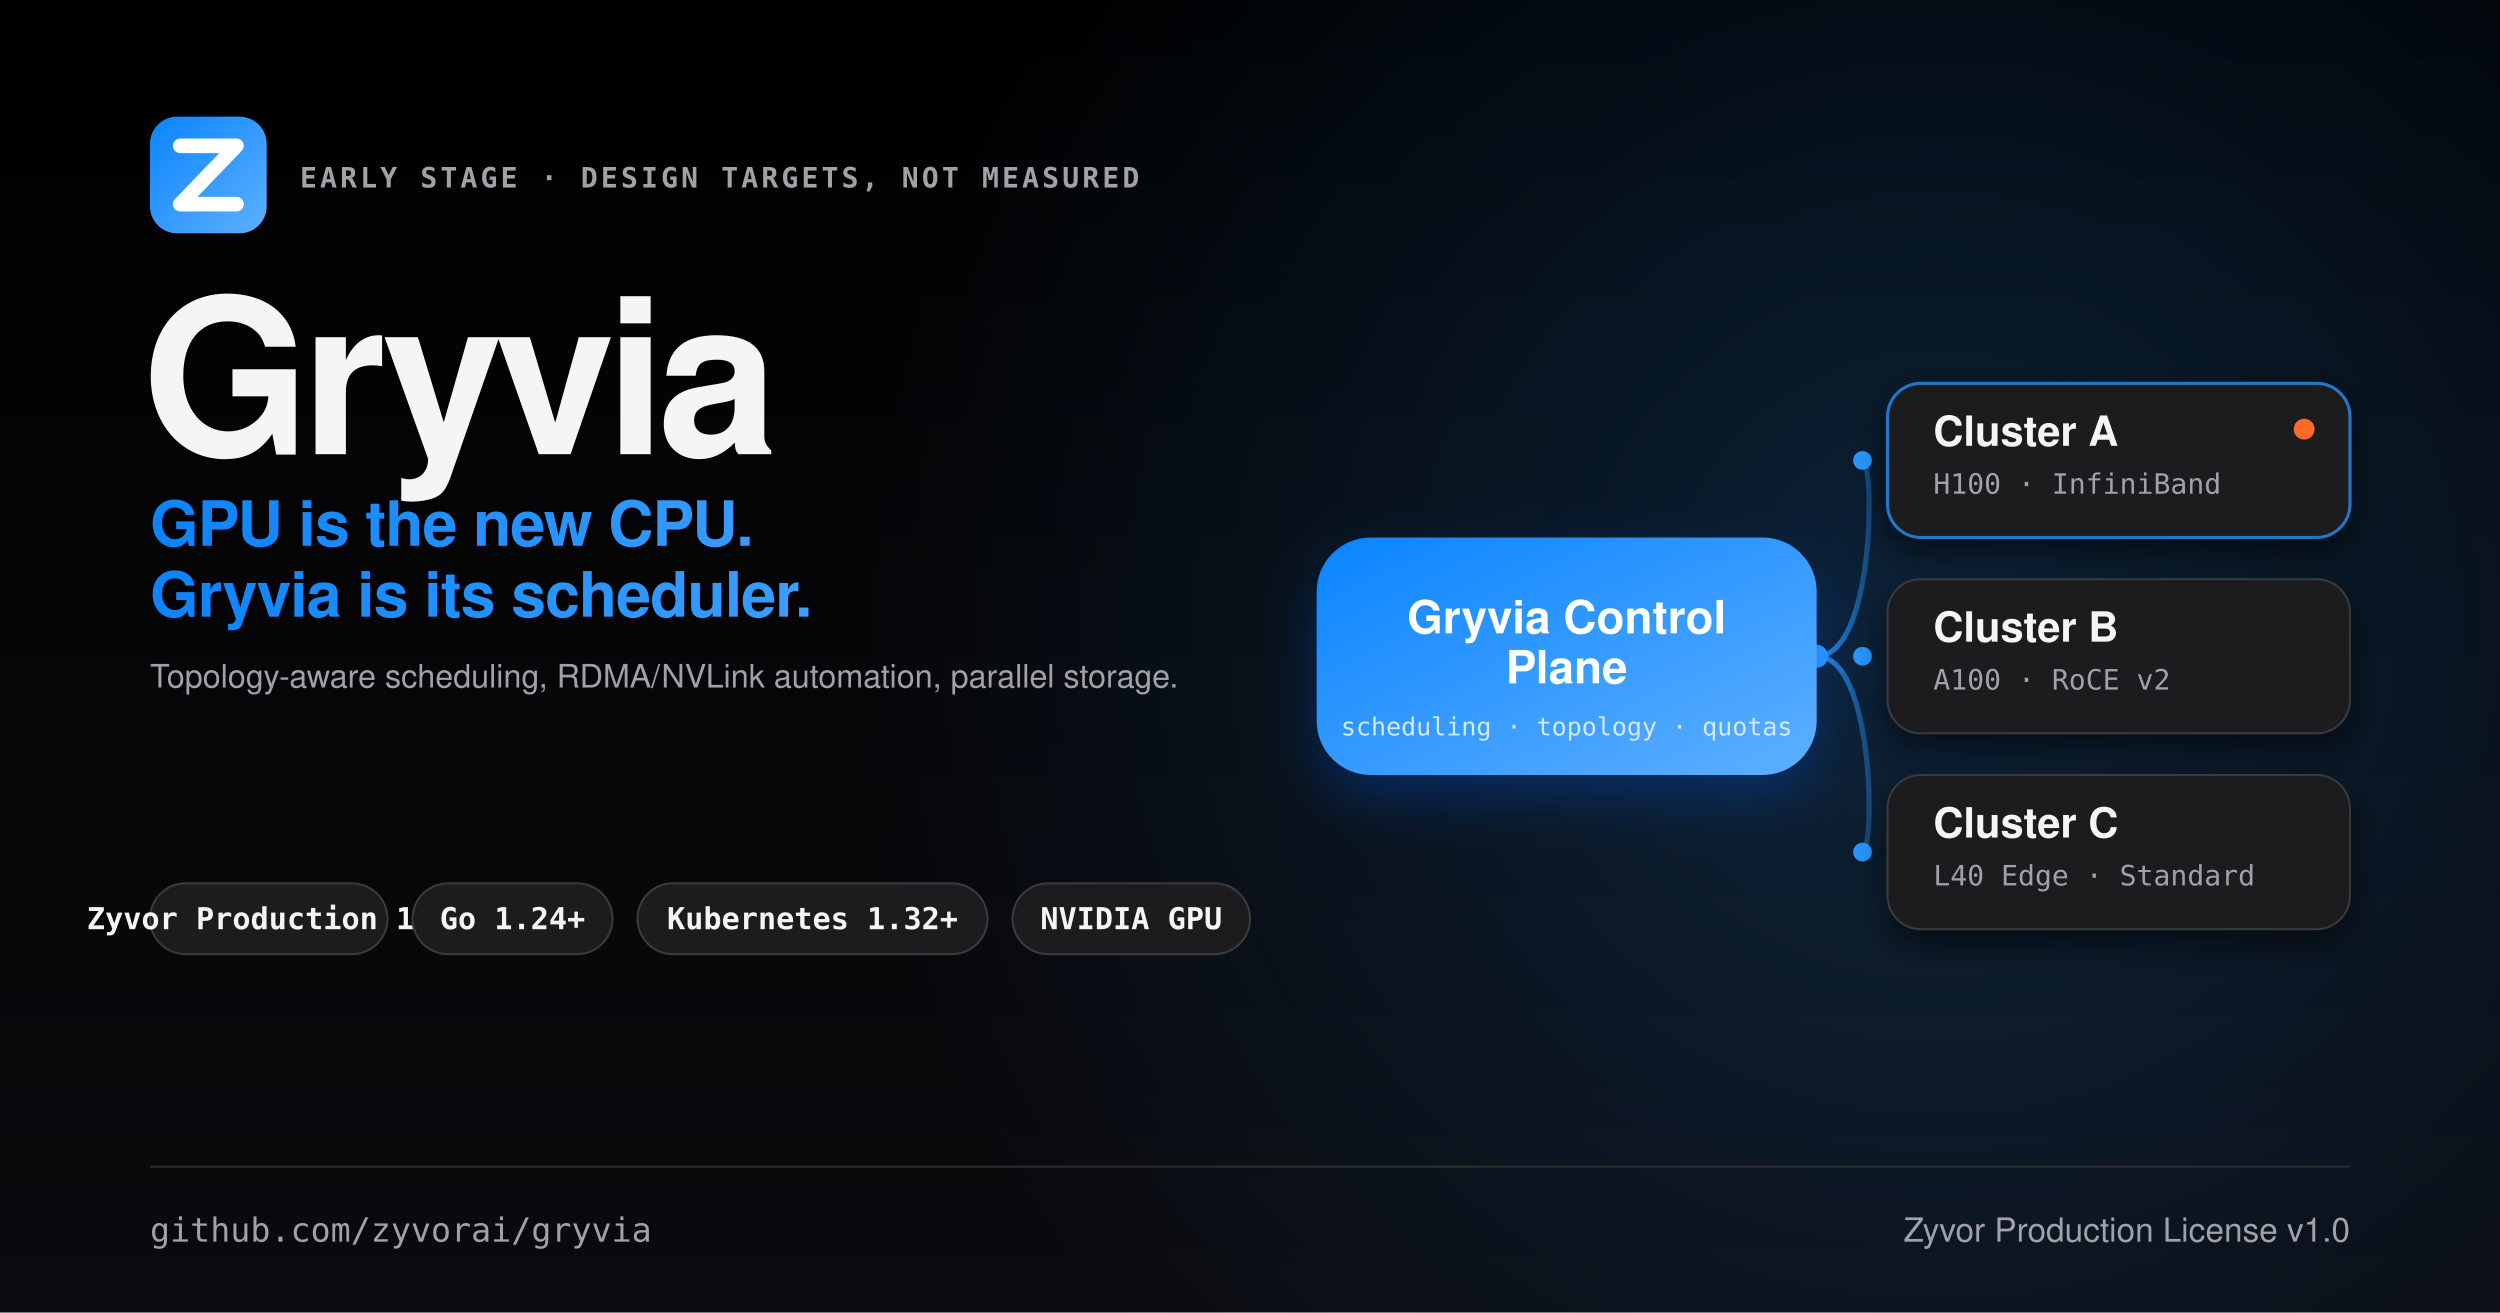
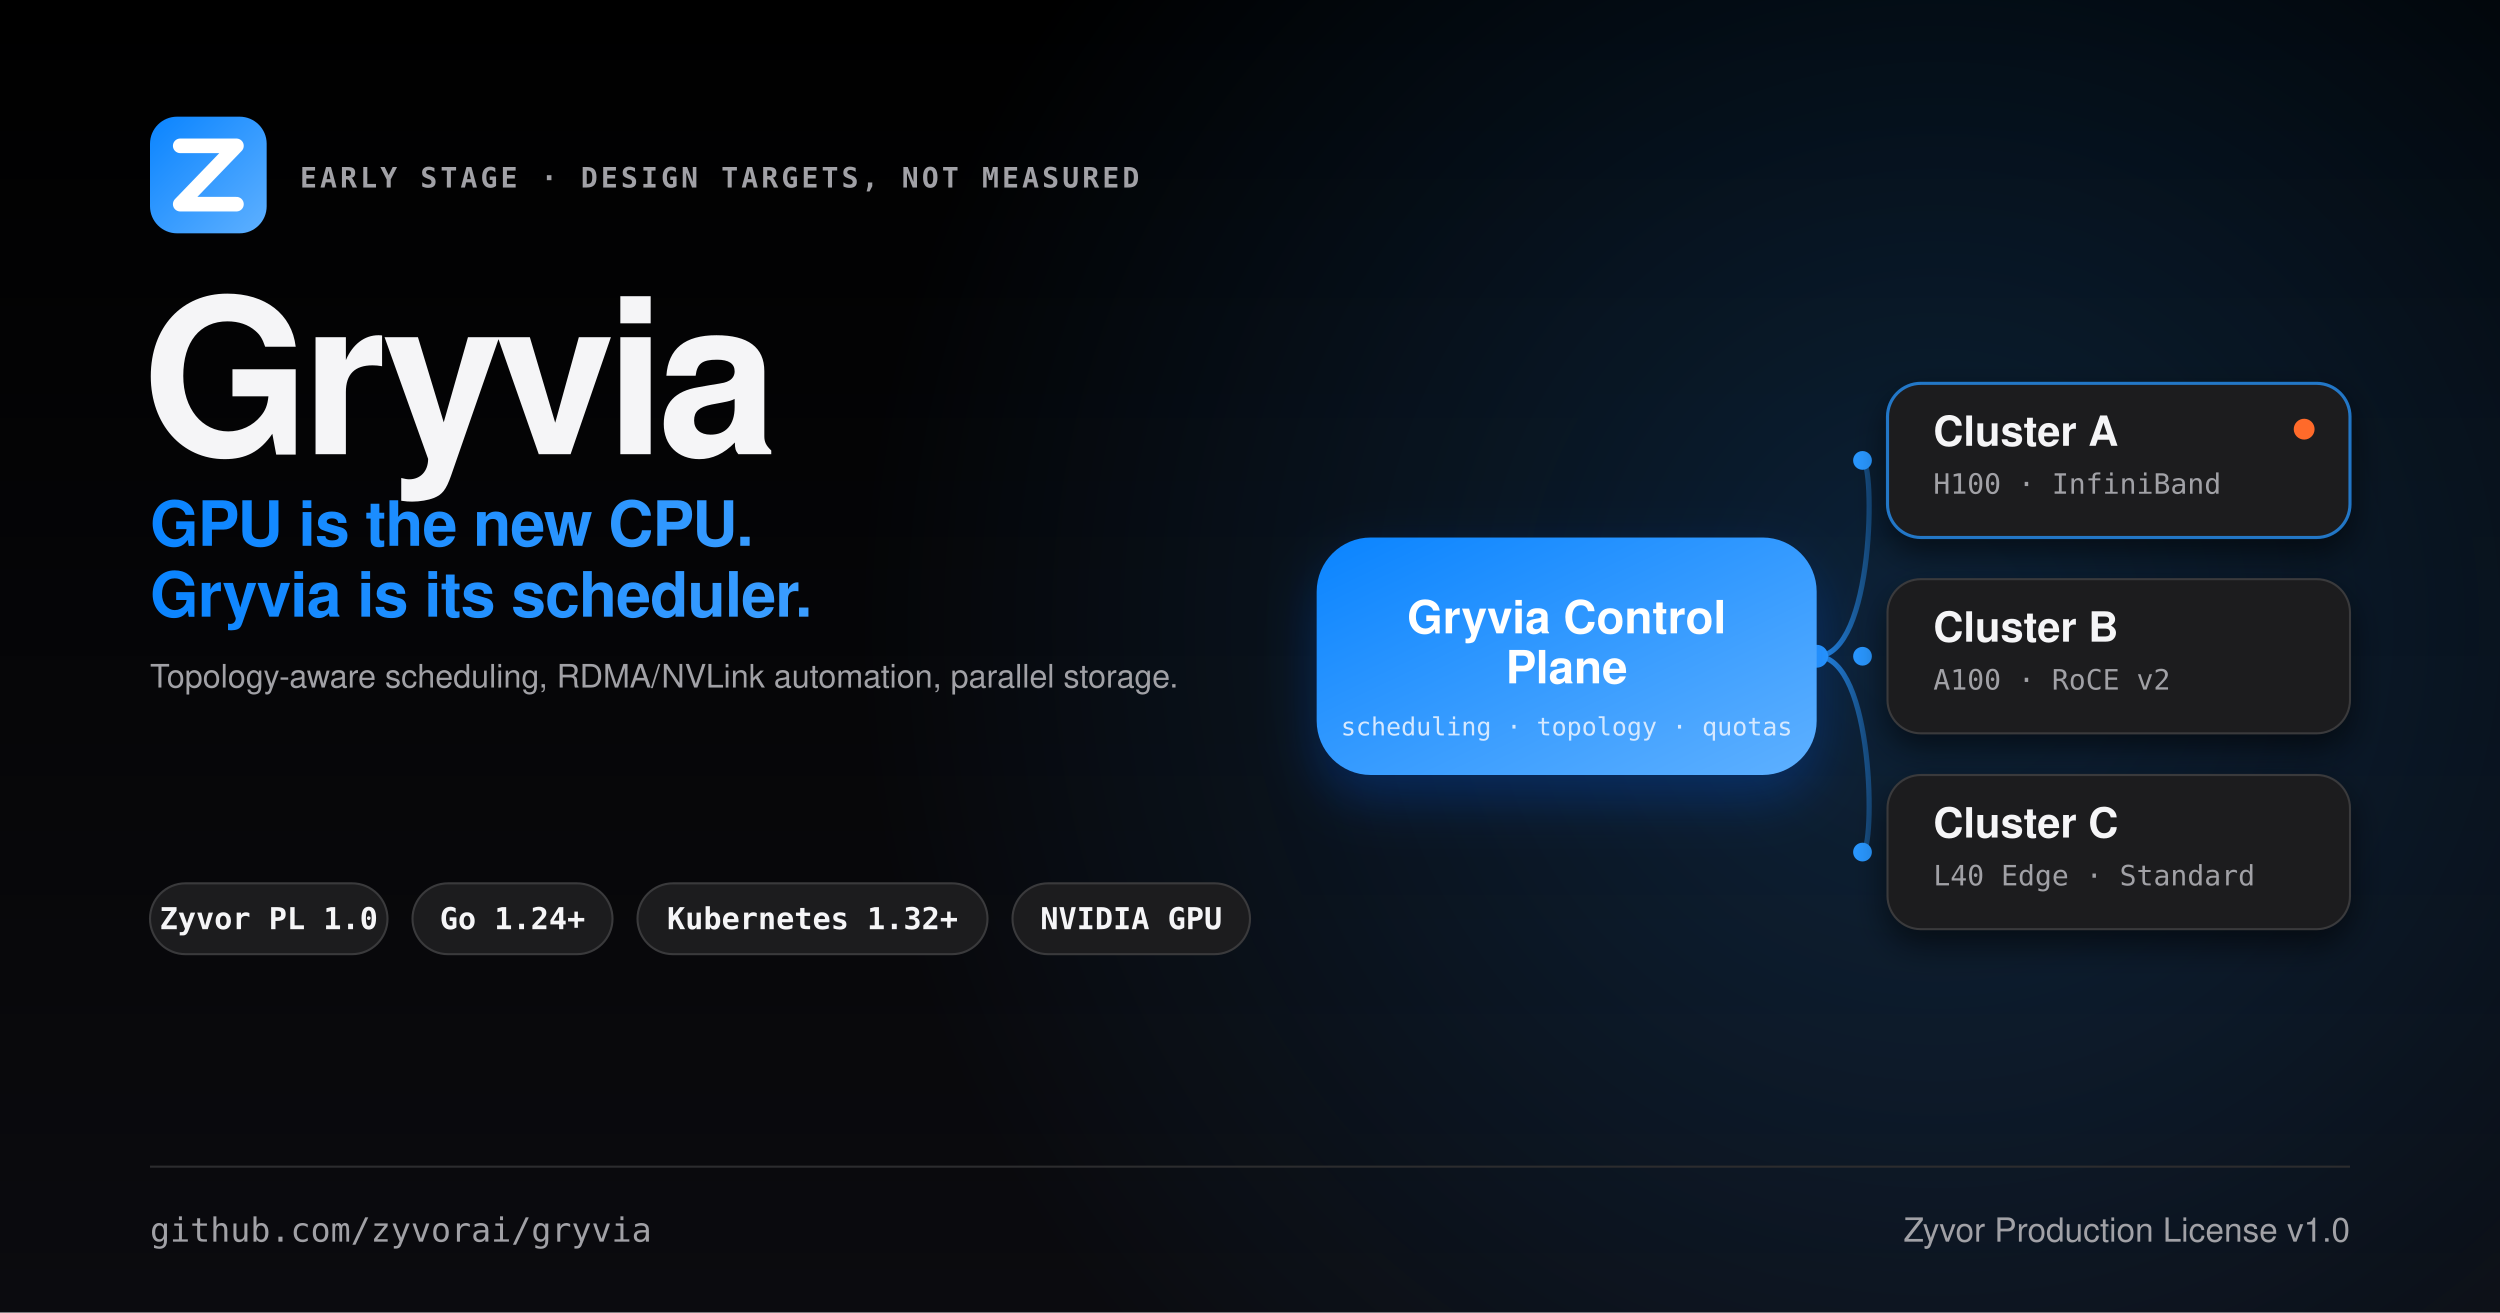
<svg xmlns="http://www.w3.org/2000/svg" width="1200" height="630" viewBox="0 0 1200 630" role="img" aria-label="Gryvia — GPU is the new CPU. Gryvia is its scheduler. Kubernetes-native GPU fabric with topology-aware scheduling, RDMA/NVLink automation and parallel-filesystem storage. Early stage: design targets, not measured results.">
  <defs>
    <linearGradient id="bg" x1="0" y1="0" x2="0" y2="630" gradientUnits="userSpaceOnUse">
      <stop offset="0" stop-color="#000000" />
      <stop offset="1" stop-color="#0b0b0f" />
    </linearGradient>
    <radialGradient id="wash" cx="930" cy="300" r="520" gradientUnits="userSpaceOnUse">
      <stop offset="0" stop-color="#2997ff" stop-opacity="0.20" />
      <stop offset="0.6" stop-color="#2997ff" stop-opacity="0.08" />
      <stop offset="1" stop-color="#2997ff" stop-opacity="0" />
    </radialGradient>
    <linearGradient id="blue" x1="0" y1="0" x2="1" y2="1">
      <stop offset="0" stop-color="#0a84ff" />
      <stop offset="1" stop-color="#5eb0ff" />
    </linearGradient>
    <linearGradient id="blueText" x1="72" y1="0" x2="620" y2="0" gradientUnits="userSpaceOnUse">
      <stop offset="0" stop-color="#0a84ff" />
      <stop offset="1" stop-color="#5eb0ff" />
    </linearGradient>
    <linearGradient id="wire" x1="0" y1="0" x2="1" y2="0">
      <stop offset="0" stop-color="#2997ff" stop-opacity="0.9" />
      <stop offset="1" stop-color="#2997ff" stop-opacity="0.35" />
    </linearGradient>
    <filter id="shadow" x="-20%" y="-30%" width="140%" height="190%" color-interpolation-filters="sRGB">
      <feGaussianBlur in="SourceAlpha" stdDeviation="8" />
      <feOffset dy="7" result="b" />
      <feColorMatrix in="b" type="matrix" values="0 0 0 0 0  0 0 0 0 0  0 0 0 0 0  0 0 0 0.55 0" result="s" />
      <feMerge>
        <feMergeNode in="s" />
        <feMergeNode in="SourceGraphic" />
      </feMerge>
    </filter>
    <filter id="glow" x="-30%" y="-40%" width="160%" height="200%" color-interpolation-filters="sRGB">
      <feGaussianBlur in="SourceAlpha" stdDeviation="13" />
      <feOffset dy="11" result="b" />
      <feColorMatrix in="b" type="matrix" values="0 0 0 0 0.0  0 0 0 0 0.35  0 0 0 0 0.9  0 0 0 0.30 0" result="s" />
      <feMerge>
        <feMergeNode in="s" />
        <feMergeNode in="SourceGraphic" />
      </feMerge>
    </filter>
  </defs>
  <rect width="1200" height="630" fill="url(#bg)" />
  <rect width="1200" height="630" fill="url(#wash)" />
  <rect x="72" y="56" width="56" height="56" rx="13" fill="url(#blue)" />
  <path d="M86.5 70 113.5 70 86.5 98 113.5 98" fill="none" stroke="#ffffff" stroke-width="7" stroke-linecap="round" stroke-linejoin="round" />
  <text x="144" y="90" font-family="'Menlo','JetBrains Mono',monospace" font-size="13.5" font-weight="700" letter-spacing="1.5" fill="#a1a1a6">EARLY STAGE · DESIGN TARGETS, NOT MEASURED</text>
  <text x="68" y="218" font-family="'Helvetica Neue',Helvetica,Arial,sans-serif" font-size="104" font-weight="700" letter-spacing="-4" fill="#f5f5f7">Gryvia</text>
  <text x="72" y="262" font-family="'Helvetica Neue',Helvetica,Arial,sans-serif" font-size="30" font-weight="600" letter-spacing="-0.4" fill="url(#blueText)">GPU is the new CPU.</text>
  <text x="72" y="296" font-family="'Helvetica Neue',Helvetica,Arial,sans-serif" font-size="30" font-weight="600" letter-spacing="-0.4" fill="url(#blueText)">Gryvia is its scheduler.</text>
  <text x="72" y="330" font-family="'Helvetica Neue',Helvetica,Arial,sans-serif" font-size="15.5" fill="#a1a1a6">Topology-aware scheduling, RDMA/NVLink automation, parallel storage.</text>
  <g font-family="'Helvetica Neue',Helvetica,Arial,sans-serif">
    <rect x="72" y="424" width="114" height="34" rx="17" fill="#1c1c1e" stroke="#3a3a3c" />
-     <text x="129.0" y="446" text-anchor="middle" font-size="14.5" font-weight="600" font-family="'Menlo','JetBrains Mono',monospace" fill="#f5f5f7">Zyvor Production 1.0</text>
+     <text x="129.0" y="446" text-anchor="middle" font-size="14.5" font-weight="600" font-family="'Menlo','JetBrains Mono',monospace" fill="#f5f5f7">Zyvor PL 1.0</text>
    <rect x="198" y="424" width="96" height="34" rx="17" fill="#1c1c1e" stroke="#3a3a3c" />
    <text x="246.0" y="446" text-anchor="middle" font-size="14.5" font-weight="600" font-family="'Menlo','JetBrains Mono',monospace" fill="#f5f5f7">Go 1.24+</text>
    <rect x="306" y="424" width="168" height="34" rx="17" fill="#1c1c1e" stroke="#3a3a3c" />
    <text x="390.0" y="446" text-anchor="middle" font-size="14.5" font-weight="600" font-family="'Menlo','JetBrains Mono',monospace" fill="#f5f5f7">Kubernetes 1.32+</text>
    <rect x="486" y="424" width="114" height="34" rx="17" fill="#1c1c1e" stroke="#3a3a3c" />
    <text x="543.0" y="446" text-anchor="middle" font-size="14.5" font-weight="600" font-family="'Menlo','JetBrains Mono',monospace" fill="#f5f5f7">NVIDIA GPU</text>
  </g>
  <g fill="none" stroke="url(#wire)" stroke-width="2.5" stroke-linecap="round">
    <path d="M872 315 C 900 315, 900 221, 894 221" />
    <path d="M872 315 C 900 315, 900 315, 894 315" />
    <path d="M872 315 C 900 315, 900 409, 894 409" />
  </g>
  <g fill="#2997ff">
    <circle cx="872" cy="315" r="5.5" />
    <circle cx="894" cy="221" r="4.5" />
    <circle cx="894" cy="315" r="4.5" />
    <circle cx="894" cy="409" r="4.5" />
  </g>
  <rect x="632" y="258" width="240" height="114" rx="26" fill="url(#blue)" filter="url(#glow)" />
  <text x="752" y="304" text-anchor="middle" font-family="'Helvetica Neue',Helvetica,Arial,sans-serif" font-size="22" font-weight="700" fill="#ffffff">Gryvia Control</text>
  <text x="752" y="328" text-anchor="middle" font-family="'Helvetica Neue',Helvetica,Arial,sans-serif" font-size="22" font-weight="700" fill="#ffffff">Plane</text>
  <text x="752" y="353" text-anchor="middle" font-family="'Menlo','JetBrains Mono',monospace" font-size="12" fill="#d6e9ff">scheduling · topology · quotas</text>
  <g font-family="'Helvetica Neue',Helvetica,Arial,sans-serif">
    <rect x="906" y="184" width="222" height="74" rx="16" fill="#1c1c1e" stroke="#2997ff" stroke-opacity="0.75" stroke-width="1.5" filter="url(#shadow)" />
    <text x="928" y="214" font-size="20" font-weight="700" fill="#f5f5f7">Cluster A</text>
    <text x="928" y="237" font-size="13.5" font-family="'Menlo','JetBrains Mono',monospace" fill="#a1a1a6">H100 · InfiniBand</text>
    <circle cx="1106" cy="206" r="5" fill="#ff6a2a" />
    <rect x="906" y="278" width="222" height="74" rx="16" fill="#1c1c1e" stroke="#3a3a3c" filter="url(#shadow)" />
    <text x="928" y="308" font-size="20" font-weight="700" fill="#f5f5f7">Cluster B</text>
    <text x="928" y="331" font-size="13.5" font-family="'Menlo','JetBrains Mono',monospace" fill="#a1a1a6">A100 · RoCE v2</text>
    <rect x="906" y="372" width="222" height="74" rx="16" fill="#1c1c1e" stroke="#3a3a3c" filter="url(#shadow)" />
    <text x="928" y="402" font-size="20" font-weight="700" fill="#f5f5f7">Cluster C</text>
    <text x="928" y="425" font-size="13.5" font-family="'Menlo','JetBrains Mono',monospace" fill="#a1a1a6">L40 Edge · Standard</text>
  </g>
  <line x1="72" y1="560" x2="1128" y2="560" stroke="#2c2c2e" stroke-width="1" />
  <text x="72" y="596" font-family="'Menlo','JetBrains Mono',monospace" font-size="16" fill="#a1a1a6">github.com/zyvorai/gryvia</text>
  <text x="1128" y="596" text-anchor="end" font-family="'Helvetica Neue',Helvetica,Arial,sans-serif" font-size="16" fill="#a1a1a6">Zyvor Production License v1.0</text>
</svg>
